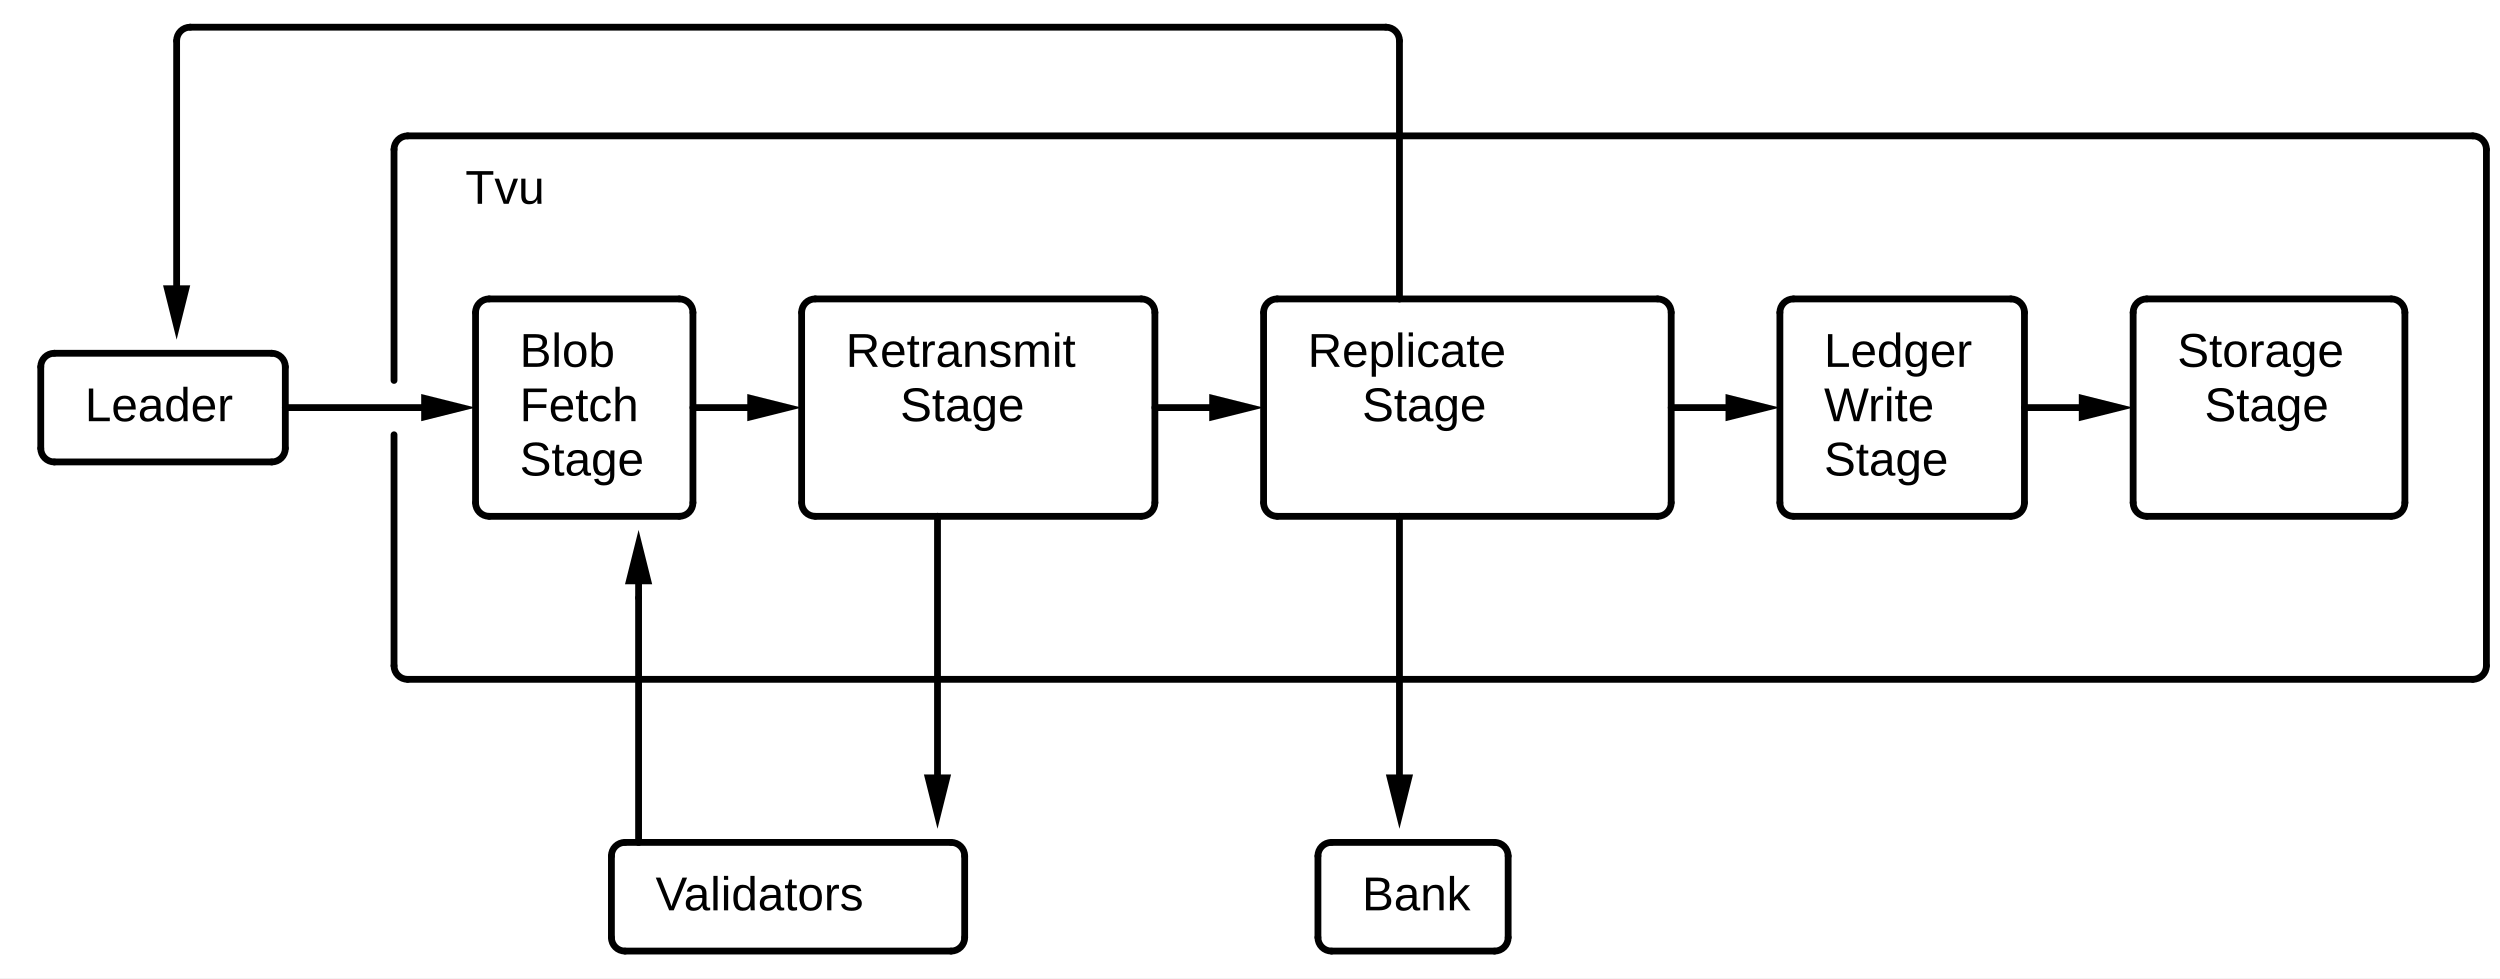
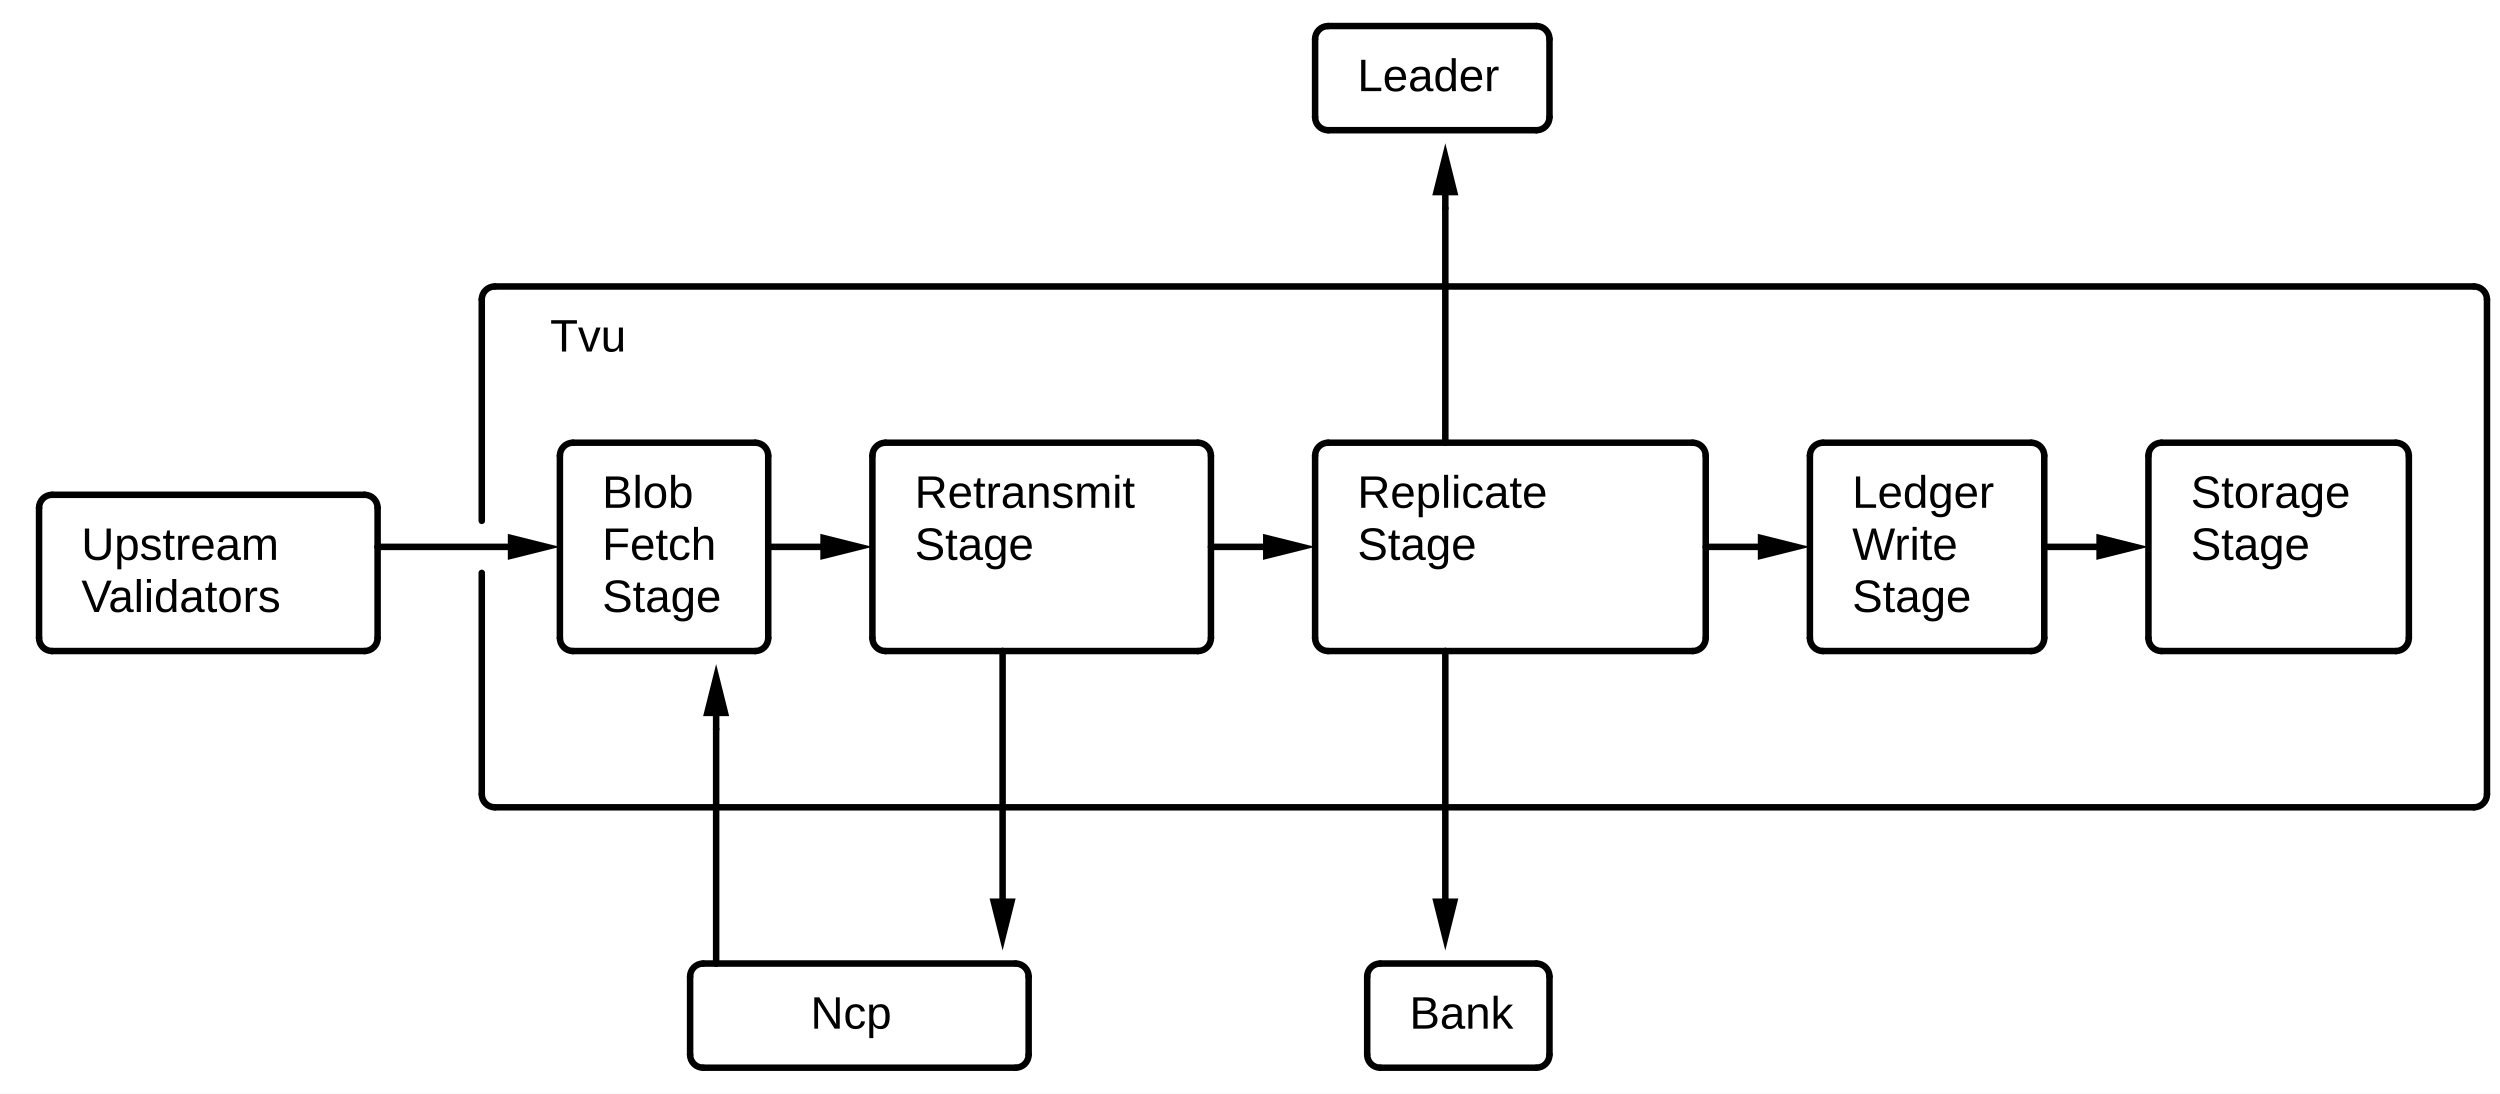
- <svg xmlns="http://www.w3.org/2000/svg" class="bob" font-family="arial" font-size="14" height="288" width="736">
+ <svg xmlns="http://www.w3.org/2000/svg" class="bob" font-family="arial" font-size="14" height="336" width="768">
  <defs>
    <marker id="triangle" markerHeight="8" markerWidth="8" orient="auto" refX="4" refY="2" viewBox="0 0 8 4">
      <polygon fill="black" points="0,0 0,4 8,2 0,0" />
    </marker>
    <marker id="clear_triangle" markerHeight="10" markerWidth="10" orient="auto" refX="1" refY="7" viewBox="0 0 20 14">
      <polygon fill="none" points="2,2 2,12 18,7 2,2" stroke="black" stroke-width="2" />
    </marker>
    <marker id="circle" markerHeight="5" markerWidth="5" orient="auto" refX="10" refY="10" viewBox="0 0 20 20">
      <circle cx="10" cy="10" fill="black" r="8" />
    </marker>
    <marker id="square" markerHeight="5" markerWidth="5" orient="auto" refX="10" refY="10" viewBox="0 0 20 20">
      <rect fill="black" height="20" width="20" x="0" y="0" />
    </marker>
    <marker id="open_circle" markerHeight="10" markerWidth="10" orient="auto" refX="10" refY="10" viewBox="0 0 20 20">
      <circle cx="10" cy="10" fill="white" r="4" stroke="black" stroke-width="2" />
    </marker>
    <marker id="big_open_circle" markerHeight="20" markerWidth="20" orient="auto" refX="20" refY="20" viewBox="0 0 40 40">
      <circle cx="20" cy="20" fill="white" r="6" stroke="black" stroke-width="2" />
    </marker>
  </defs>
  <style type="text/css">

    line,path {
      stroke: black;
      stroke-width: 2;
      stroke-opacity: 1;
      fill-opacity: 1;
      stroke-linecap: round;
      stroke-linejoin: miter;
    }
    line.dashed {
        stroke-dasharray: 5;
    }
    circle.solid {
      fill:black;
      stroke: black;
      stroke-width: 2;
      stroke-opacity: 1;
      fill-opacity: 1;
      stroke-linecap: round;
      stroke-linejoin: miter;
    }
    circle.open {
      fill:none;
      stroke: black;
      stroke-width: 2;
      stroke-opacity: 1;
      fill-opacity: 1;
      stroke-linecap: round;
      stroke-linejoin: miter;
    }
    tspan.head{
        fill: none;
        stroke: none;
    }
    
</style>
-   <rect fill="white" height="288" width="736" x="0" y="0" />
-   <g>
-     <line x1="12" x2="12" y1="108" y2="132" />
-     <path d="M 12 132 A 4 4 0 0 0 16 136" fill="none" />
-     <path d="M 16 104 A 4 4 0 0 0 12 108" fill="none" />
-   </g>
-   <g>
-     <line x1="16" x2="80" y1="104" y2="104" />
-     <path d="M 84 108 A 4 4 0 0 0 80 104" fill="none" />
-   </g>
-   <g>
-     <line x1="16" x2="80" y1="136" y2="136" />
-     <path d="M 80 136 A 4 4 0 0 0 84 132" fill="none" />
-   </g>
-   <g>
-     <line marker-end="url(#triangle)" x1="52" x2="52" y1="12" y2="92" />
-     <path d="M 56 8 A 4 4 0 0 0 52 12" fill="none" />
-   </g>
-   <g>
-     <line x1="56" x2="408" y1="8" y2="8" />
-     <path d="M 412 12 A 4 4 0 0 0 408 8" fill="none" />
-   </g>
-   <g>
-     <line x1="84" x2="84" y1="108" y2="132" />
-   </g>
-   <g>
-     <line marker-end="url(#triangle)" x1="84" x2="132" y1="120" y2="120" />
-   </g>
-   <g>
-     <line x1="116" x2="116" y1="44" y2="112" />
-     <path d="M 120 40 A 4 4 0 0 0 116 44" fill="none" />
-   </g>
-   <g>
-     <line x1="116" x2="116" y1="128" y2="196" />
-     <path d="M 116 196 A 4 4 0 0 0 120 200" fill="none" />
-   </g>
-   <g>
-     <line x1="120" x2="412" y1="40" y2="40" />
-     <line x1="412" x2="728" y1="40" y2="40" />
-     <path d="M 732 44 A 4 4 0 0 0 728 40" fill="none" />
-   </g>
-   <g>
-     <line x1="120" x2="188" y1="200" y2="200" />
-     <line x1="188" x2="276" y1="200" y2="200" />
-     <line x1="276" x2="412" y1="200" y2="200" />
-     <line x1="412" x2="728" y1="200" y2="200" />
-     <path d="M 728 200 A 4 4 0 0 0 732 196" fill="none" />
-   </g>
-   <g>
-     <line x1="140" x2="140" y1="92" y2="148" />
-     <path d="M 140 148 A 4 4 0 0 0 144 152" fill="none" />
-     <path d="M 144 88 A 4 4 0 0 0 140 92" fill="none" />
-   </g>
-   <g>
-     <line x1="144" x2="200" y1="88" y2="88" />
-     <path d="M 204 92 A 4 4 0 0 0 200 88" fill="none" />
-   </g>
-   <g>
-     <line x1="144" x2="200" y1="152" y2="152" />
-     <path d="M 200 152 A 4 4 0 0 0 204 148" fill="none" />
-   </g>
-   <g>
-     <line x1="180" x2="180" y1="252" y2="276" />
-     <path d="M 180 276 A 4 4 0 0 0 184 280" fill="none" />
-     <path d="M 184 248 A 4 4 0 0 0 180 252" fill="none" />
-   </g>
-   <g>
-     <line x1="184" x2="280" y1="280" y2="280" />
-     <path d="M 280 280 A 4 4 0 0 0 284 276" fill="none" />
-   </g>
-   <g>
-     <line marker-end="url(#triangle)" x1="188" x2="188" y1="176" y2="164" />
-     <line x1="188" x2="188" y1="176" y2="248" />
-     <line x1="188" x2="184" y1="248" y2="248" />
-     <line x1="188" x2="280" y1="248" y2="248" />
-     <path d="M 284 252 A 4 4 0 0 0 280 248" fill="none" />
-   </g>
-   <g>
-     <line x1="204" x2="204" y1="92" y2="148" />
-   </g>
-   <g>
-     <line marker-end="url(#triangle)" x1="204" x2="228" y1="120" y2="120" />
-   </g>
-   <g>
-     <line x1="236" x2="236" y1="92" y2="148" />
-     <path d="M 236 148 A 4 4 0 0 0 240 152" fill="none" />
-     <path d="M 240 88 A 4 4 0 0 0 236 92" fill="none" />
-   </g>
-   <g>
-     <line x1="240" x2="336" y1="88" y2="88" />
-     <path d="M 340 92 A 4 4 0 0 0 336 88" fill="none" />
-   </g>
-   <g>
-     <line x1="240" x2="276" y1="152" y2="152" />
-     <line marker-end="url(#triangle)" x1="276" x2="276" y1="152" y2="236" />
-     <line x1="276" x2="336" y1="152" y2="152" />
-     <path d="M 336 152 A 4 4 0 0 0 340 148" fill="none" />
-   </g>
-   <g>
-     <line x1="284" x2="284" y1="252" y2="276" />
-   </g>
-   <g>
-     <line x1="340" x2="340" y1="92" y2="148" />
-   </g>
-   <g>
-     <line marker-end="url(#triangle)" x1="340" x2="364" y1="120" y2="120" />
-   </g>
-   <g>
-     <line x1="372" x2="372" y1="92" y2="148" />
-     <path d="M 372 148 A 4 4 0 0 0 376 152" fill="none" />
-     <path d="M 376 88 A 4 4 0 0 0 372 92" fill="none" />
-   </g>
-   <g>
-     <line x1="376" x2="412" y1="88" y2="88" />
-     <line x1="412" x2="412" y1="12" y2="88" />
-     <line x1="412" x2="488" y1="88" y2="88" />
-     <path d="M 492 92 A 4 4 0 0 0 488 88" fill="none" />
-   </g>
-   <g>
-     <line x1="376" x2="412" y1="152" y2="152" />
-     <line marker-end="url(#triangle)" x1="412" x2="412" y1="152" y2="236" />
-     <line x1="412" x2="488" y1="152" y2="152" />
-     <path d="M 488 152 A 4 4 0 0 0 492 148" fill="none" />
-   </g>
-   <g>
-     <line x1="388" x2="388" y1="252" y2="276" />
-     <path d="M 388 276 A 4 4 0 0 0 392 280" fill="none" />
-     <path d="M 392 248 A 4 4 0 0 0 388 252" fill="none" />
-   </g>
-   <g>
-     <line x1="392" x2="440" y1="248" y2="248" />
-     <path d="M 444 252 A 4 4 0 0 0 440 248" fill="none" />
-   </g>
-   <g>
-     <line x1="392" x2="440" y1="280" y2="280" />
-     <path d="M 440 280 A 4 4 0 0 0 444 276" fill="none" />
-   </g>
-   <g>
-     <line x1="444" x2="444" y1="252" y2="276" />
-   </g>
-   <g>
-     <line x1="492" x2="492" y1="92" y2="148" />
-   </g>
-   <g>
-     <line marker-end="url(#triangle)" x1="492" x2="516" y1="120" y2="120" />
-   </g>
-   <g>
-     <line x1="524" x2="524" y1="92" y2="148" />
-     <path d="M 524 148 A 4 4 0 0 0 528 152" fill="none" />
-     <path d="M 528 88 A 4 4 0 0 0 524 92" fill="none" />
-   </g>
-   <g>
-     <line x1="528" x2="592" y1="88" y2="88" />
-     <path d="M 596 92 A 4 4 0 0 0 592 88" fill="none" />
-   </g>
-   <g>
-     <line x1="528" x2="592" y1="152" y2="152" />
-     <path d="M 592 152 A 4 4 0 0 0 596 148" fill="none" />
-   </g>
-   <g>
-     <line x1="596" x2="596" y1="92" y2="148" />
-   </g>
-   <g>
-     <line marker-end="url(#triangle)" x1="596" x2="620" y1="120" y2="120" />
-   </g>
-   <g>
-     <line x1="628" x2="628" y1="92" y2="148" />
-     <path d="M 628 148 A 4 4 0 0 0 632 152" fill="none" />
-     <path d="M 632 88 A 4 4 0 0 0 628 92" fill="none" />
-   </g>
-   <g>
-     <line x1="632" x2="704" y1="88" y2="88" />
-     <path d="M 708 92 A 4 4 0 0 0 704 88" fill="none" />
-   </g>
-   <g>
-     <line x1="632" x2="704" y1="152" y2="152" />
-     <path d="M 704 152 A 4 4 0 0 0 708 148" fill="none" />
-   </g>
-   <g>
-     <line x1="708" x2="708" y1="92" y2="148" />
-   </g>
-   <g>
-     <line x1="732" x2="732" y1="44" y2="196" />
-   </g>
-   <g>
-     <text x="25" y="124">
+   <rect fill="white" height="336" width="768" x="0" y="0" />
+   <g>
+     <line x1="12" x2="12" y1="156" y2="196" />
+     <path d="M 12 196 A 4 4 0 0 0 16 200" fill="none" />
+     <path d="M 16 152 A 4 4 0 0 0 12 156" fill="none" />
+   </g>
+   <g>
+     <line x1="16" x2="112" y1="152" y2="152" />
+     <path d="M 116 156 A 4 4 0 0 0 112 152" fill="none" />
+   </g>
+   <g>
+     <line x1="16" x2="112" y1="200" y2="200" />
+     <path d="M 112 200 A 4 4 0 0 0 116 196" fill="none" />
+   </g>
+   <g>
+     <line x1="116" x2="116" y1="156" y2="168" />
+     <line x1="116" x2="116" y1="168" y2="196" />
+     <line marker-end="url(#triangle)" x1="116" x2="164" y1="168" y2="168" />
+   </g>
+   <g>
+     <line x1="148" x2="148" y1="92" y2="160" />
+     <path d="M 152 88 A 4 4 0 0 0 148 92" fill="none" />
+   </g>
+   <g>
+     <line x1="148" x2="148" y1="176" y2="244" />
+     <path d="M 148 244 A 4 4 0 0 0 152 248" fill="none" />
+   </g>
+   <g>
+     <line x1="152" x2="444" y1="88" y2="88" />
+     <line x1="444" x2="760" y1="88" y2="88" />
+     <path d="M 764 92 A 4 4 0 0 0 760 88" fill="none" />
+   </g>
+   <g>
+     <line x1="152" x2="220" y1="248" y2="248" />
+     <line x1="220" x2="308" y1="248" y2="248" />
+     <line x1="308" x2="444" y1="248" y2="248" />
+     <line x1="444" x2="760" y1="248" y2="248" />
+     <path d="M 760 248 A 4 4 0 0 0 764 244" fill="none" />
+   </g>
+   <g>
+     <line x1="172" x2="172" y1="140" y2="196" />
+     <path d="M 172 196 A 4 4 0 0 0 176 200" fill="none" />
+     <path d="M 176 136 A 4 4 0 0 0 172 140" fill="none" />
+   </g>
+   <g>
+     <line x1="176" x2="232" y1="136" y2="136" />
+     <path d="M 236 140 A 4 4 0 0 0 232 136" fill="none" />
+   </g>
+   <g>
+     <line x1="176" x2="232" y1="200" y2="200" />
+     <path d="M 232 200 A 4 4 0 0 0 236 196" fill="none" />
+   </g>
+   <g>
+     <line x1="212" x2="212" y1="300" y2="324" />
+     <path d="M 212 324 A 4 4 0 0 0 216 328" fill="none" />
+     <path d="M 216 296 A 4 4 0 0 0 212 300" fill="none" />
+   </g>
+   <g>
+     <line x1="216" x2="312" y1="328" y2="328" />
+     <path d="M 312 328 A 4 4 0 0 0 316 324" fill="none" />
+   </g>
+   <g>
+     <line marker-end="url(#triangle)" x1="220" x2="220" y1="224" y2="212" />
+     <line x1="220" x2="220" y1="224" y2="296" />
+     <line x1="220" x2="216" y1="296" y2="296" />
+     <line x1="220" x2="312" y1="296" y2="296" />
+     <path d="M 316 300 A 4 4 0 0 0 312 296" fill="none" />
+   </g>
+   <g>
+     <line x1="236" x2="236" y1="140" y2="196" />
+   </g>
+   <g>
+     <line marker-end="url(#triangle)" x1="236" x2="260" y1="168" y2="168" />
+   </g>
+   <g>
+     <line x1="268" x2="268" y1="140" y2="196" />
+     <path d="M 268 196 A 4 4 0 0 0 272 200" fill="none" />
+     <path d="M 272 136 A 4 4 0 0 0 268 140" fill="none" />
+   </g>
+   <g>
+     <line x1="272" x2="368" y1="136" y2="136" />
+     <path d="M 372 140 A 4 4 0 0 0 368 136" fill="none" />
+   </g>
+   <g>
+     <line x1="272" x2="308" y1="200" y2="200" />
+     <line marker-end="url(#triangle)" x1="308" x2="308" y1="200" y2="284" />
+     <line x1="308" x2="368" y1="200" y2="200" />
+     <path d="M 368 200 A 4 4 0 0 0 372 196" fill="none" />
+   </g>
+   <g>
+     <line x1="316" x2="316" y1="300" y2="324" />
+   </g>
+   <g>
+     <line x1="372" x2="372" y1="140" y2="196" />
+   </g>
+   <g>
+     <line marker-end="url(#triangle)" x1="372" x2="396" y1="168" y2="168" />
+   </g>
+   <g>
+     <line x1="404" x2="404" y1="12" y2="36" />
+     <path d="M 404 36 A 4 4 0 0 0 408 40" fill="none" />
+     <path d="M 408 8 A 4 4 0 0 0 404 12" fill="none" />
+   </g>
+   <g>
+     <line x1="404" x2="404" y1="140" y2="196" />
+     <path d="M 404 196 A 4 4 0 0 0 408 200" fill="none" />
+     <path d="M 408 136 A 4 4 0 0 0 404 140" fill="none" />
+   </g>
+   <g>
+     <line x1="408" x2="472" y1="8" y2="8" />
+     <path d="M 476 12 A 4 4 0 0 0 472 8" fill="none" />
+   </g>
+   <g>
+     <line x1="408" x2="472" y1="40" y2="40" />
+     <path d="M 472 40 A 4 4 0 0 0 476 36" fill="none" />
+   </g>
+   <g>
+     <line x1="408" x2="444" y1="136" y2="136" />
+     <line x1="444" x2="444" y1="64" y2="136" />
+     <line x1="444" x2="520" y1="136" y2="136" />
+     <path d="M 524 140 A 4 4 0 0 0 520 136" fill="none" />
+   </g>
+   <g>
+     <line x1="408" x2="444" y1="200" y2="200" />
+     <line marker-end="url(#triangle)" x1="444" x2="444" y1="200" y2="284" />
+     <line x1="444" x2="520" y1="200" y2="200" />
+     <path d="M 520 200 A 4 4 0 0 0 524 196" fill="none" />
+   </g>
+   <g>
+     <line x1="420" x2="420" y1="300" y2="324" />
+     <path d="M 420 324 A 4 4 0 0 0 424 328" fill="none" />
+     <path d="M 424 296 A 4 4 0 0 0 420 300" fill="none" />
+   </g>
+   <g>
+     <line x1="424" x2="472" y1="296" y2="296" />
+     <path d="M 476 300 A 4 4 0 0 0 472 296" fill="none" />
+   </g>
+   <g>
+     <line x1="424" x2="472" y1="328" y2="328" />
+     <path d="M 472 328 A 4 4 0 0 0 476 324" fill="none" />
+   </g>
+   <g>
+     <line marker-end="url(#triangle)" x1="444" x2="444" y1="64" y2="52" />
+   </g>
+   <g>
+     <line x1="476" x2="476" y1="12" y2="36" />
+   </g>
+   <g>
+     <line x1="476" x2="476" y1="300" y2="324" />
+   </g>
+   <g>
+     <line x1="524" x2="524" y1="140" y2="196" />
+   </g>
+   <g>
+     <line marker-end="url(#triangle)" x1="524" x2="548" y1="168" y2="168" />
+   </g>
+   <g>
+     <line x1="556" x2="556" y1="140" y2="196" />
+     <path d="M 556 196 A 4 4 0 0 0 560 200" fill="none" />
+     <path d="M 560 136 A 4 4 0 0 0 556 140" fill="none" />
+   </g>
+   <g>
+     <line x1="560" x2="624" y1="136" y2="136" />
+     <path d="M 628 140 A 4 4 0 0 0 624 136" fill="none" />
+   </g>
+   <g>
+     <line x1="560" x2="624" y1="200" y2="200" />
+     <path d="M 624 200 A 4 4 0 0 0 628 196" fill="none" />
+   </g>
+   <g>
+     <line x1="628" x2="628" y1="140" y2="196" />
+   </g>
+   <g>
+     <line marker-end="url(#triangle)" x1="628" x2="652" y1="168" y2="168" />
+   </g>
+   <g>
+     <line x1="660" x2="660" y1="140" y2="196" />
+     <path d="M 660 196 A 4 4 0 0 0 664 200" fill="none" />
+     <path d="M 664 136 A 4 4 0 0 0 660 140" fill="none" />
+   </g>
+   <g>
+     <line x1="664" x2="736" y1="136" y2="136" />
+     <path d="M 740 140 A 4 4 0 0 0 736 136" fill="none" />
+   </g>
+   <g>
+     <line x1="664" x2="736" y1="200" y2="200" />
+     <path d="M 736 200 A 4 4 0 0 0 740 196" fill="none" />
+   </g>
+   <g>
+     <line x1="740" x2="740" y1="140" y2="196" />
+   </g>
+   <g>
+     <line x1="764" x2="764" y1="92" y2="244" />
+   </g>
+   <g>
+     <text x="25" y="172">
+ Upstream
+ </text>
+   </g>
+   <g>
+     <text x="25" y="188">
+ Validators
+ </text>
+   </g>
+   <g>
+     <text x="169" y="108">
+ Tvu
+ </text>
+   </g>
+   <g>
+     <text x="185" y="156">
+ Blob
+ </text>
+   </g>
+   <g>
+     <text x="185" y="172">
+ Fetch
+ </text>
+   </g>
+   <g>
+     <text x="185" y="188">
+ Stage
+ </text>
+   </g>
+   <g>
+     <text x="249" y="316">
+ Ncp
+ </text>
+   </g>
+   <g>
+     <text x="281" y="156">
+ Retransmit
+ </text>
+   </g>
+   <g>
+     <text x="281" y="172">
+ Stage
+ </text>
+   </g>
+   <g>
+     <text x="417" y="28">
Leader
</text>
  </g>
  <g>
-     <text x="137" y="60">
- Tvu
- </text>
-   </g>
-   <g>
-     <text x="153" y="108">
- Blob
- </text>
-   </g>
-   <g>
-     <text x="153" y="124">
- Fetch
- </text>
-   </g>
-   <g>
-     <text x="153" y="140">
- Stage
- </text>
-   </g>
-   <g>
-     <text x="193" y="268">
- Validators
- </text>
-   </g>
-   <g>
-     <text x="249" y="108">
- Retransmit
- </text>
-   </g>
-   <g>
-     <text x="265" y="124">
- Stage
- </text>
-   </g>
-   <g>
-     <text x="385" y="108">
+     <text x="417" y="156">
Replicate
</text>
  </g>
  <g>
-     <text x="401" y="124">
- Stage
- </text>
-   </g>
-   <g>
-     <text x="401" y="268">
+     <text x="417" y="172">
+ Stage
+ </text>
+   </g>
+   <g>
+     <text x="433" y="316">
Bank
</text>
  </g>
  <g>
-     <text x="537" y="108">
+     <text x="569" y="156">
Ledger
</text>
  </g>
  <g>
-     <text x="537" y="124">
+     <text x="569" y="172">
Write
</text>
  </g>
  <g>
-     <text x="537" y="140">
- Stage
- </text>
-   </g>
-   <g>
-     <text x="641" y="108">
+     <text x="569" y="188">
+ Stage
+ </text>
+   </g>
+   <g>
+     <text x="673" y="156">
Storage
</text>
  </g>
  <g>
-     <text x="649" y="124">
+     <text x="673" y="172">
Stage
</text>
  </g>
</svg>
